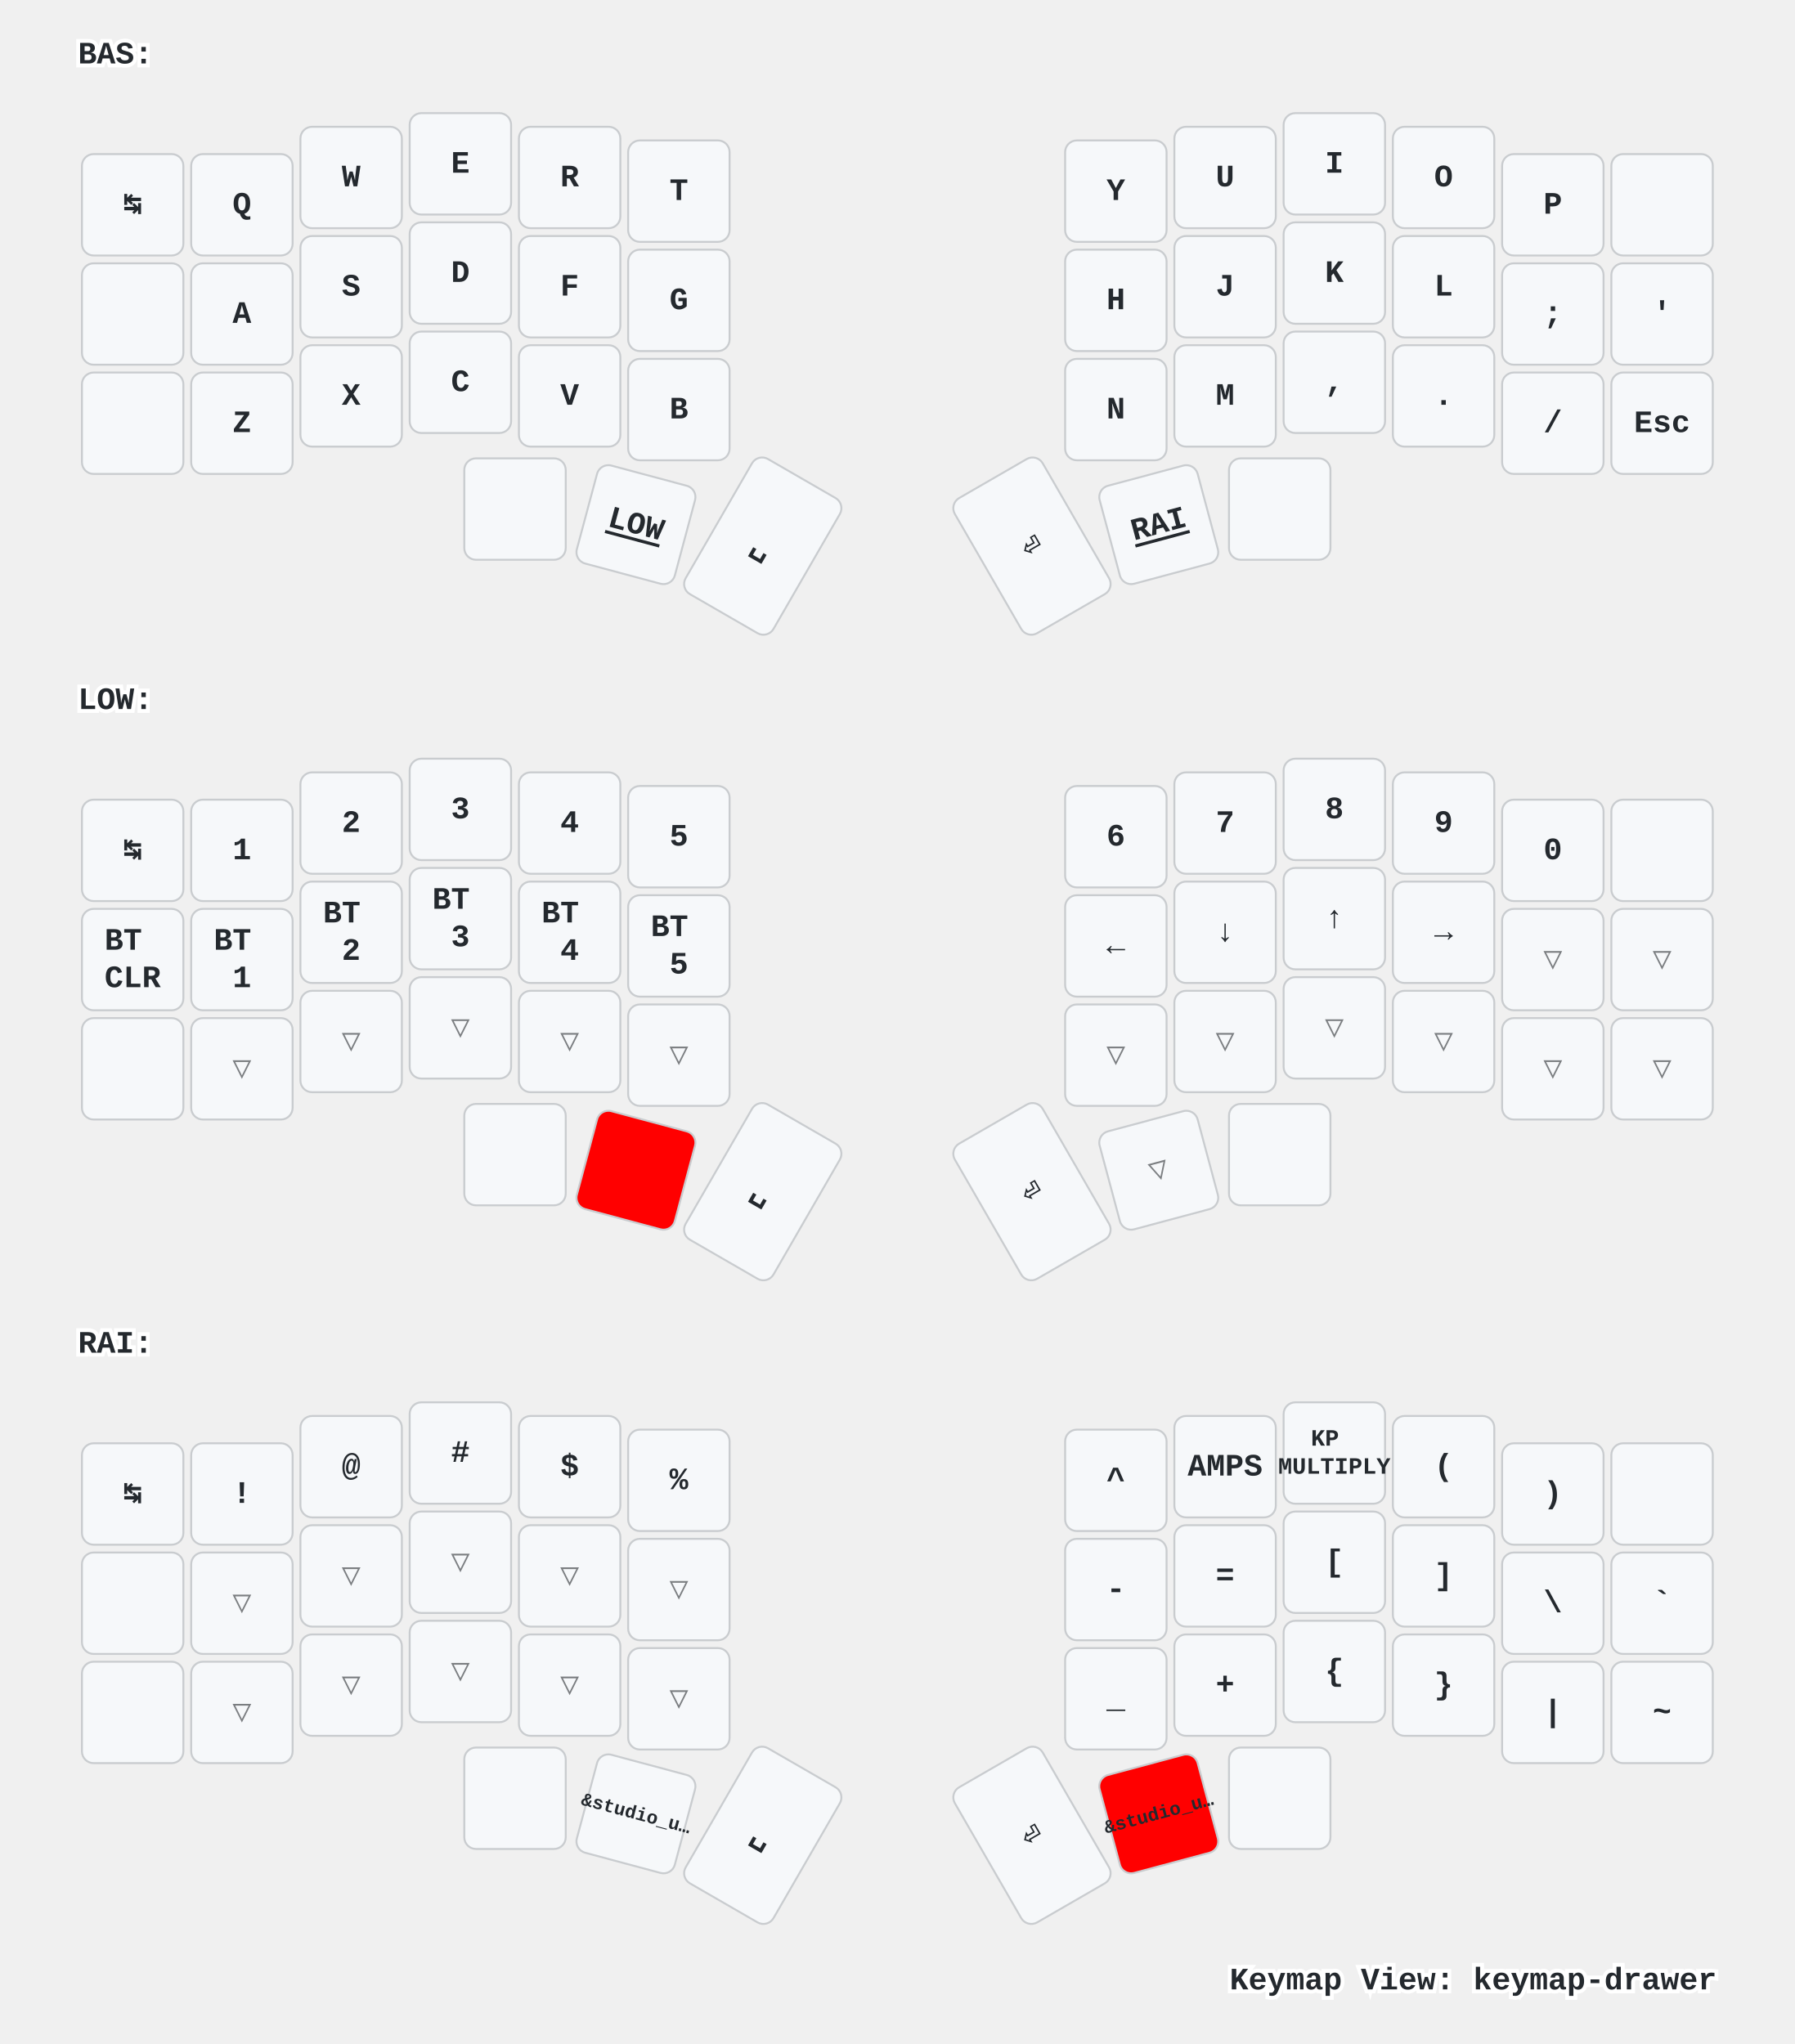
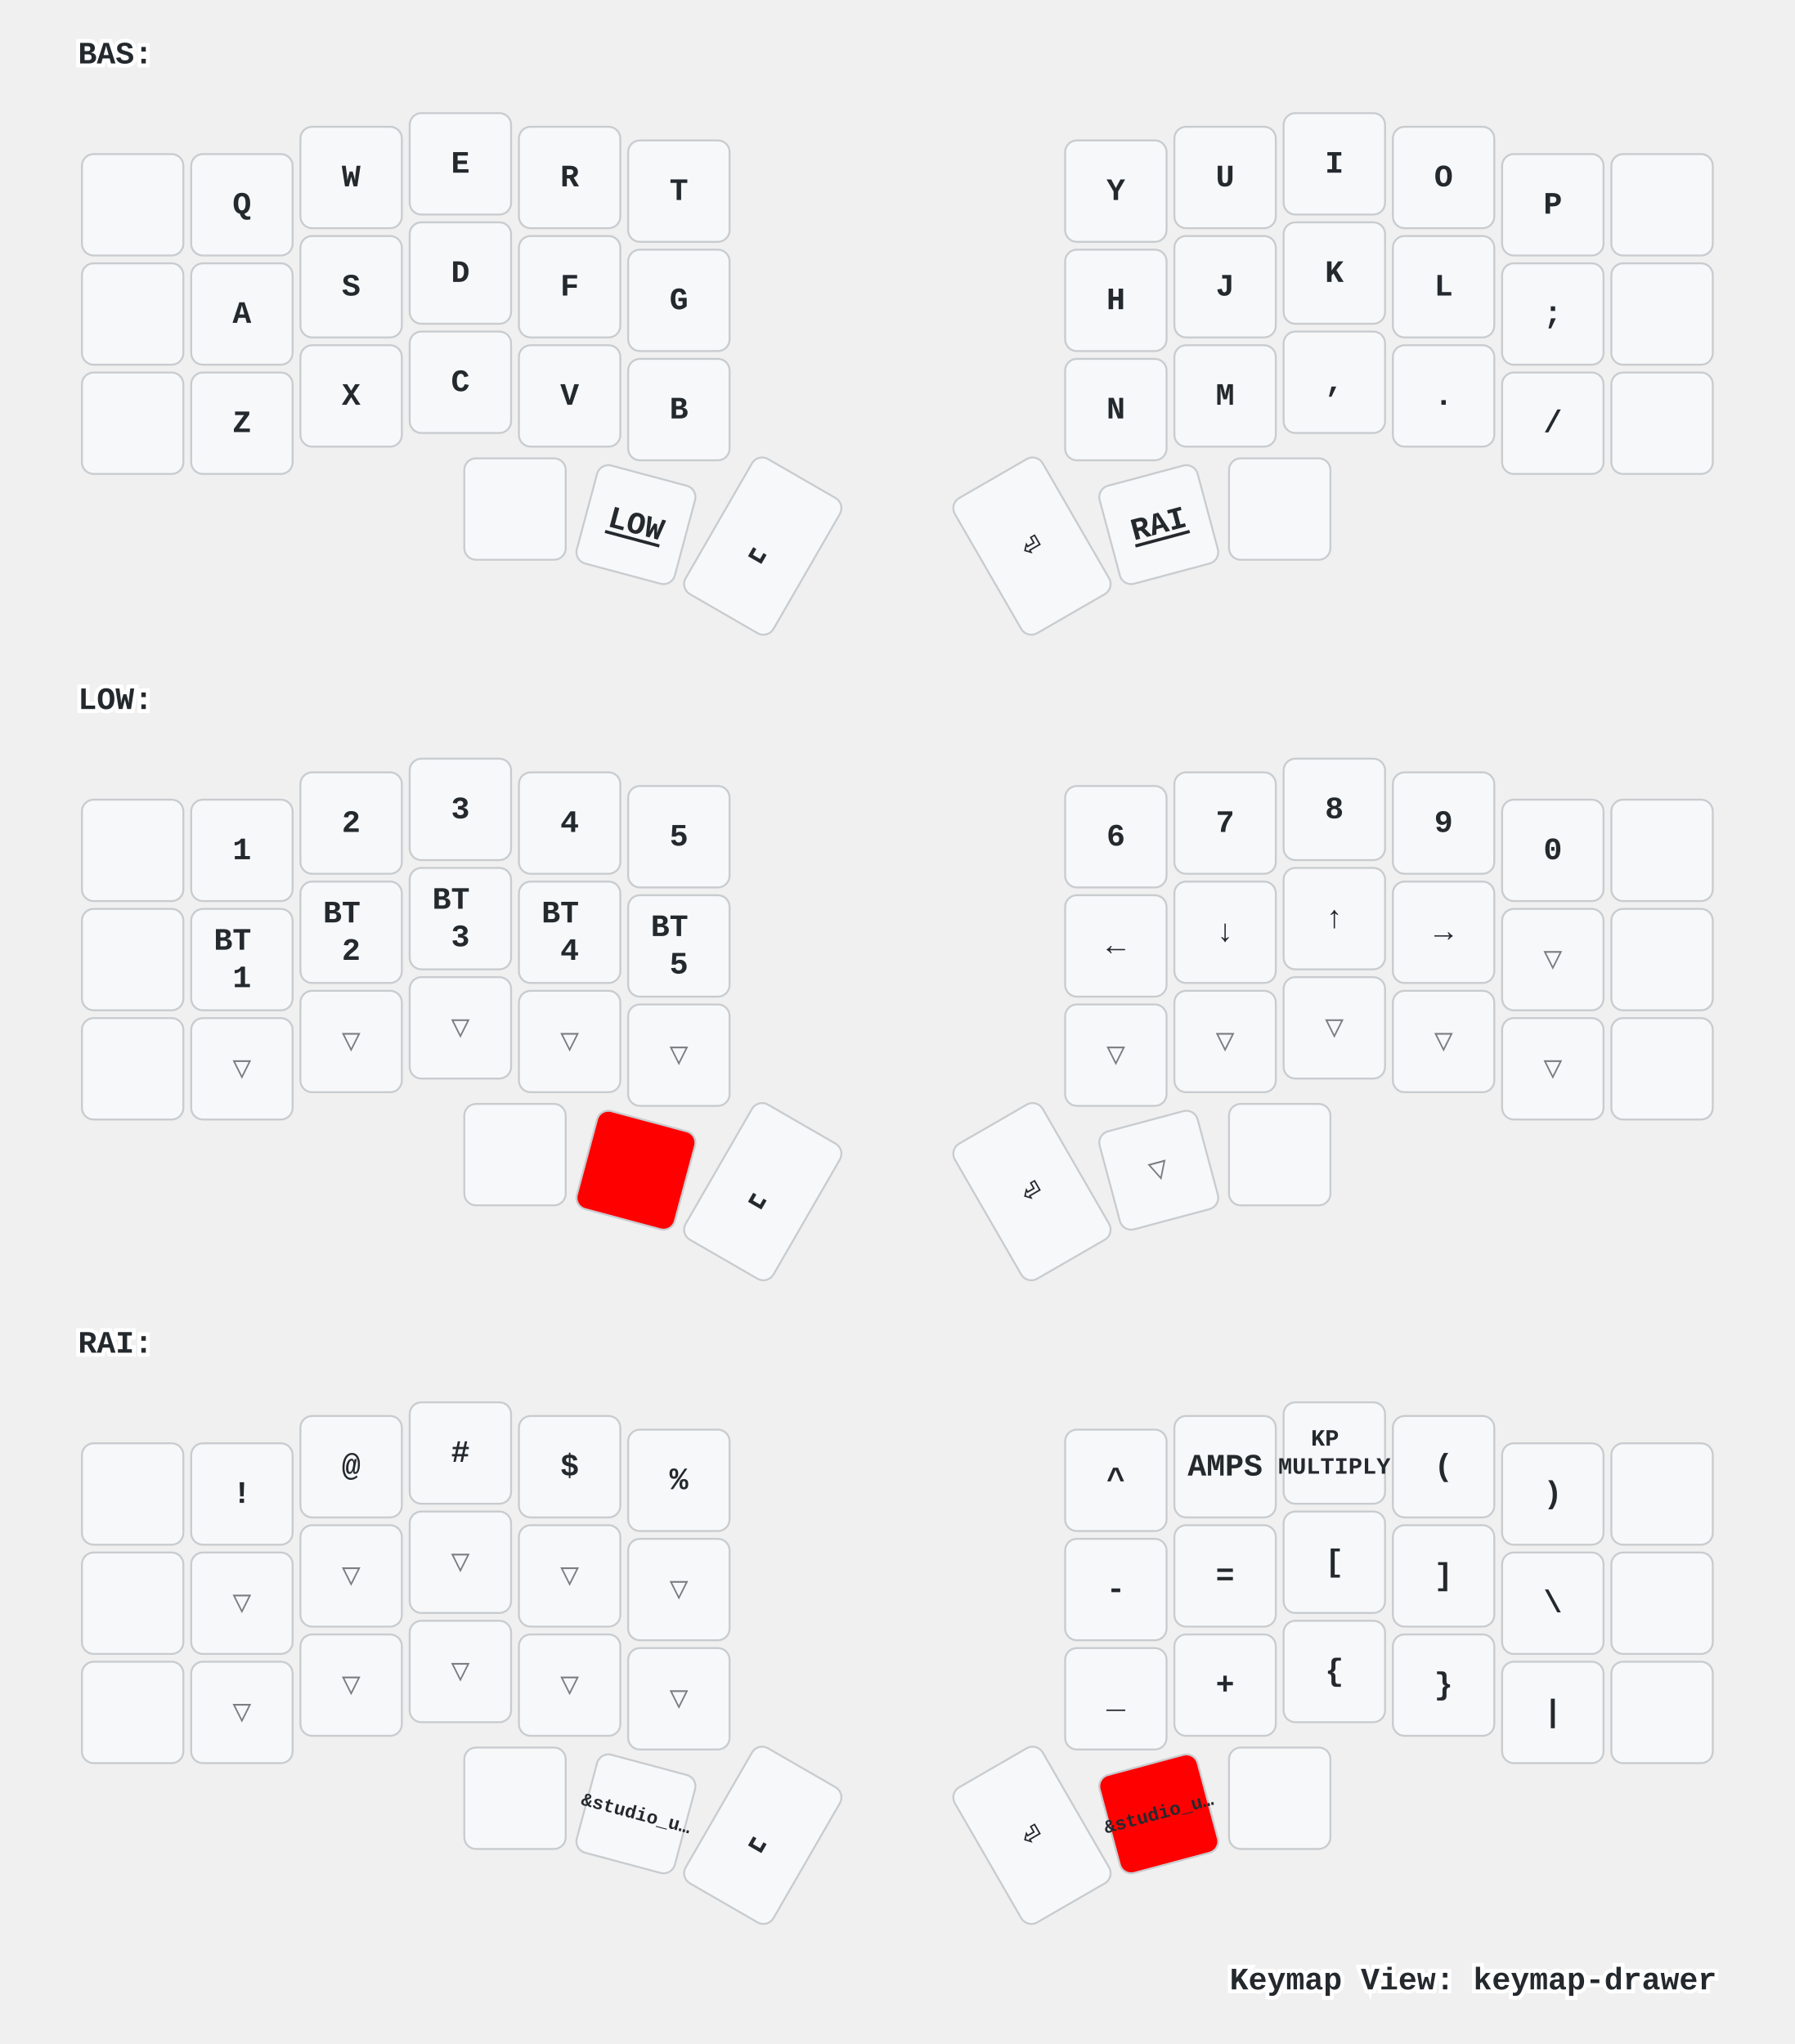
<svg xmlns="http://www.w3.org/2000/svg" xmlns:xlink="http://www.w3.org/1999/xlink" width="920" height="1048" viewBox="0 0 920 1048" class="keymap">
  <defs>/* start glyphs */
<svg id="mdi:apple-keyboard-command">
      <svg id="mdi-apple-keyboard-command" viewBox="0 0 24 24">
        <path d="M6,2A4,4 0 0,1 10,6V8H14V6A4,4 0 0,1 18,2A4,4 0 0,1 22,6A4,4 0 0,1 18,10H16V14H18A4,4 0 0,1 22,18A4,4 0 0,1 18,22A4,4 0 0,1 14,18V16H10V18A4,4 0 0,1 6,22A4,4 0 0,1 2,18A4,4 0 0,1 6,14H8V10H6A4,4 0 0,1 2,6A4,4 0 0,1 6,2M16,18A2,2 0 0,0 18,20A2,2 0 0,0 20,18A2,2 0 0,0 18,16H16V18M14,10H10V14H14V10M6,16A2,2 0 0,0 4,18A2,2 0 0,0 6,20A2,2 0 0,0 8,18V16H6M8,6A2,2 0 0,0 6,4A2,2 0 0,0 4,6A2,2 0 0,0 6,8H8V6M18,8A2,2 0 0,0 20,6A2,2 0 0,0 18,4A2,2 0 0,0 16,6V8H18Z" />
      </svg>
    </svg>
-     <svg id="mdi:apple-keyboard-control">
-       <svg id="mdi-apple-keyboard-control" viewBox="0 0 24 24">
-         <path d="M19.78,11.78L18.36,13.19L12,6.83L5.64,13.19L4.22,11.78L12,4L19.78,11.78Z" />
-       </svg>
-     </svg>
    <svg id="mdi:apple-keyboard-option">
      <svg id="mdi-apple-keyboard-option" viewBox="0 0 24 24">
        <path d="M3,4H9.11L16.15,18H21V20H14.88L7.84,6H3V4M14,4H21V6H14V4Z" />
-       </svg>
-     </svg>
-     <svg id="mdi:apple-keyboard-shift">
-       <svg id="mdi-apple-keyboard-shift" viewBox="0 0 24 24">
-         <path d="M15,18V12H17.17L12,6.83L6.83,12H9V18H15M12,4L22,14H17V20H7V14H2L12,4Z" />
-       </svg>
-     </svg>
-     <svg id="mdi:backspace-outline">
-       <svg id="mdi-backspace-outline" viewBox="0 0 24 24">
-         <path d="M19,15.59L17.59,17L14,13.41L10.41,17L9,15.59L12.59,12L9,8.41L10.41,7L14,10.59L17.59,7L19,8.41L15.41,12L19,15.59M22,3A2,2 0 0,1 24,5V19A2,2 0 0,1 22,21H7C6.31,21 5.77,20.64 5.41,20.11L0,12L5.41,3.88C5.77,3.35 6.31,3 7,3H22M22,5H7L2.28,12L7,19H22V5Z" />
      </svg>
    </svg>
  </defs>/* end glyphs */
<style>/* inherit to force styles through use tags */
svg path {
    fill: inherit;
}

/* font and background color specifications */
svg.keymap {
    font-family: SFMono-Regular,Consolas,Liberation Mono,Menlo,monospace;
    font-size: 14px;
    font-kerning: normal;
    text-rendering: optimizeLegibility;
    fill: #24292e;
}

/* default key styling */
rect.key {
    fill: #f6f8fa;
}

rect.key, rect.combo {
    stroke: #c9cccf;
    stroke-width: 1;
}

/* default key side styling, only used is draw_key_sides is set */
rect.side {
    filter: brightness(90%);
}

/* color accent for combo boxes */
rect.combo, rect.combo-separate {
    fill: #cdf;
}

/* color accent for held keys */
rect.held, rect.combo.held {
    fill: #fdd;
}

/* color accent for ghost (optional) keys */
rect.ghost, rect.combo.ghost {
    stroke-dasharray: 4, 4;
    stroke-width: 2;
}

text {
    text-anchor: middle;
    dominant-baseline: middle;
}

/* styling for layer labels */
text.label {
    font-weight: bold;
    text-anchor: start;
    stroke: white;
    stroke-width: 4;
    paint-order: stroke;
}

/* styling for optional footer */
text.footer {
    text-anchor: end;
    dominant-baseline: auto;
    stroke: white;
    stroke-width: 4;
    paint-order: stroke;
}

/* styling for combo tap, and key non-tap label text */
text.combo, text.hold, text.shifted, text.left, text.right {
    font-size: 11px;
}

text.hold {
    text-anchor: middle;
    dominant-baseline: auto;
}

text.shifted {
    text-anchor: middle;
    dominant-baseline: hanging;
}

text.left {
    text-anchor: start;
}

text.right {
    text-anchor: end;
}

text.layer-activator {
    text-decoration: underline;
}

/* styling for hold/shifted label text in combo box */
text.combo.hold, text.combo.shifted, text.combo.left, text.combo.right {
    font-size: 8px;
}

/* lighter symbol for transparent keys */
text.trans {
    fill: #7b7e81;
}

/* styling for combo dendrons */
path.combo {
    stroke-width: 1;
    stroke: gray;
    fill: none;
}

/* Start Tabler Icons Cleanup */
/* cannot use height/width with glyphs */
.icon-tabler &gt; path {
    fill: inherit;
    stroke: inherit;
    stroke-width: 2;
}
/* hide tabler's default box */
.icon-tabler &gt; path[stroke="none"][fill="none"] {
    visibility: hidden;
}
/* End Tabler Icons Cleanup */

/* For default sytles, see https://github.com/caksoylar/keymap-drawer/blob/main/keymap_drawer/config.py#L85 */

svg.keymap {
  font-family: Ubuntu Mono, Inconsolata, Consolas, Liberation Mono, Menlo, monospace;
  font-size: 16px;
  font-weight: bold;
  text-rendering: optimizeLegibility;
}

/* Color accent for held keys
red = #f00
green = #0f0
blue = #00f
yellow = #ff0
cyan = #0ff
magenta = #f0f
white = #fff
black = #000
grey = #888
light grey = #ccc
#ffc
*/
rect.held, rect.combo.held {
    fill: #f00;
}

/* Technique borrowed and extended from https://github.com/englmaxi/zmk-config/blob/master/keymap-drawer/config.yaml */
.sym_sub_text.tap {
  translate: -5px 2px;
  font-size: 20px;
}
.sym_sub_text.shifted {
  translate: 10px 13px;
  font-size: 10px;
  opacity: 1.0;
}
.combo.sym_sub_text.tap {
  translate: -1px 1px;
}
.combo.sym_sub_text.shifted {
  translate: 7px 5px;
  font-size: 10px;
  opacity: 1.0;
}

/* Toggle */
.toggle.shifted {
  translate: -10px 12px;
}

.toggle.hold {
  translate: 13px -23px;
}

/* Variant for tap-dances */
.tap_dance.tap {
  translate: -7px 0px;
  font-size: 12px;
}
.tap_dance.shifted {
  translate: 7px 17px;
  font-size: 12px;
  opacity: 1.0;
}

/* Variant for symbol next to symbol */
.sym_by_sym.tap {
  translate: -6px 0px;
}
.sym_by_sym.shifted {
  translate: 10px 12px;
  opacity: 1.0;
}

.combo.sym_by_sym.tap {
  translate: -35px 0px;
}
.combo.sym_by_sym.shifted {
  translate: 35px 20px;
  opacity: 1.0;
}

.combo.sym_by_sym.hold {
  visibility: hidden;
}

/* hide hold box for combo sym_by_sym */
.combo.sym_by_sym.hold &gt; path[stroke="none"][fill="none"] {
  visibility: hidden;
}
</style>
  <g transform="translate(40, 0)" class="layer-BAS">
    <text x="0" y="28" class="label" id="BAS">BAS:</text>
    <g transform="translate(0, 56)">
      <g transform="translate(28, 49)" class="key keypos-0">
        <rect rx="6" ry="6" x="-26" y="-26" width="52" height="52" class="key" />
-         <text x="0" y="0" class="key tap">↹</text>
      </g>
      <g transform="translate(84, 49)" class="key keypos-1">
        <rect rx="6" ry="6" x="-26" y="-26" width="52" height="52" class="key" />
        <text x="0" y="0" class="key tap">Q</text>
      </g>
      <g transform="translate(140, 35)" class="key keypos-2">
        <rect rx="6" ry="6" x="-26" y="-26" width="52" height="52" class="key" />
        <text x="0" y="0" class="key tap">W</text>
      </g>
      <g transform="translate(196, 28)" class="key keypos-3">
        <rect rx="6" ry="6" x="-26" y="-26" width="52" height="52" class="key" />
        <text x="0" y="0" class="key tap">E</text>
      </g>
      <g transform="translate(252, 35)" class="key keypos-4">
        <rect rx="6" ry="6" x="-26" y="-26" width="52" height="52" class="key" />
        <text x="0" y="0" class="key tap">R</text>
      </g>
      <g transform="translate(308, 42)" class="key keypos-5">
        <rect rx="6" ry="6" x="-26" y="-26" width="52" height="52" class="key" />
        <text x="0" y="0" class="key tap">T</text>
      </g>
      <g transform="translate(532, 42)" class="key keypos-6">
        <rect rx="6" ry="6" x="-26" y="-26" width="52" height="52" class="key" />
        <text x="0" y="0" class="key tap">Y</text>
      </g>
      <g transform="translate(588, 35)" class="key keypos-7">
        <rect rx="6" ry="6" x="-26" y="-26" width="52" height="52" class="key" />
        <text x="0" y="0" class="key tap">U</text>
      </g>
      <g transform="translate(644, 28)" class="key keypos-8">
        <rect rx="6" ry="6" x="-26" y="-26" width="52" height="52" class="key" />
        <text x="0" y="0" class="key tap">I</text>
      </g>
      <g transform="translate(700, 35)" class="key keypos-9">
        <rect rx="6" ry="6" x="-26" y="-26" width="52" height="52" class="key" />
        <text x="0" y="0" class="key tap">O</text>
      </g>
      <g transform="translate(756, 49)" class="key keypos-10">
        <rect rx="6" ry="6" x="-26" y="-26" width="52" height="52" class="key" />
        <text x="0" y="0" class="key tap">P</text>
      </g>
      <g transform="translate(812, 49)" class="key keypos-11">
        <rect rx="6" ry="6" x="-26" y="-26" width="52" height="52" class="key" />
-         <use href="#mdi:backspace-outline" xlink:href="#mdi:backspace-outline" x="-9" y="-9" height="18" width="18.0" class="key tap glyph mdi:backspace-outline" />
      </g>
      <g transform="translate(28, 105)" class="key keypos-12">
        <rect rx="6" ry="6" x="-26" y="-26" width="52" height="52" class="key" />
-         <use href="#mdi:apple-keyboard-control" xlink:href="#mdi:apple-keyboard-control" x="-9" y="-9" height="18" width="18.0" class="key tap glyph mdi:apple-keyboard-control" />
      </g>
      <g transform="translate(84, 105)" class="key keypos-13">
        <rect rx="6" ry="6" x="-26" y="-26" width="52" height="52" class="key" />
        <text x="0" y="0" class="key tap">A</text>
      </g>
      <g transform="translate(140, 91)" class="key keypos-14">
        <rect rx="6" ry="6" x="-26" y="-26" width="52" height="52" class="key" />
        <text x="0" y="0" class="key tap">S</text>
      </g>
      <g transform="translate(196, 84)" class="key keypos-15">
        <rect rx="6" ry="6" x="-26" y="-26" width="52" height="52" class="key" />
        <text x="0" y="0" class="key tap">D</text>
      </g>
      <g transform="translate(252, 91)" class="key keypos-16">
        <rect rx="6" ry="6" x="-26" y="-26" width="52" height="52" class="key" />
        <text x="0" y="0" class="key tap">F</text>
      </g>
      <g transform="translate(308, 98)" class="key keypos-17">
        <rect rx="6" ry="6" x="-26" y="-26" width="52" height="52" class="key" />
        <text x="0" y="0" class="key tap">G</text>
      </g>
      <g transform="translate(532, 98)" class="key keypos-18">
        <rect rx="6" ry="6" x="-26" y="-26" width="52" height="52" class="key" />
        <text x="0" y="0" class="key tap">H</text>
      </g>
      <g transform="translate(588, 91)" class="key keypos-19">
        <rect rx="6" ry="6" x="-26" y="-26" width="52" height="52" class="key" />
        <text x="0" y="0" class="key tap">J</text>
      </g>
      <g transform="translate(644, 84)" class="key keypos-20">
        <rect rx="6" ry="6" x="-26" y="-26" width="52" height="52" class="key" />
        <text x="0" y="0" class="key tap">K</text>
      </g>
      <g transform="translate(700, 91)" class="key keypos-21">
        <rect rx="6" ry="6" x="-26" y="-26" width="52" height="52" class="key" />
        <text x="0" y="0" class="key tap">L</text>
      </g>
      <g transform="translate(756, 105)" class="key keypos-22">
        <rect rx="6" ry="6" x="-26" y="-26" width="52" height="52" class="key" />
        <text x="0" y="0" class="key tap">;</text>
      </g>
      <g transform="translate(812, 105)" class="key keypos-23">
        <rect rx="6" ry="6" x="-26" y="-26" width="52" height="52" class="key" />
-         <text x="0" y="0" class="key tap">'</text>
      </g>
      <g transform="translate(28, 161)" class="key keypos-24">
        <rect rx="6" ry="6" x="-26" y="-26" width="52" height="52" class="key" />
-         <use href="#mdi:apple-keyboard-shift" xlink:href="#mdi:apple-keyboard-shift" x="-9" y="-9" height="18" width="18.0" class="key tap glyph mdi:apple-keyboard-shift" />
      </g>
      <g transform="translate(84, 161)" class="key keypos-25">
        <rect rx="6" ry="6" x="-26" y="-26" width="52" height="52" class="key" />
        <text x="0" y="0" class="key tap">Z</text>
      </g>
      <g transform="translate(140, 147)" class="key keypos-26">
        <rect rx="6" ry="6" x="-26" y="-26" width="52" height="52" class="key" />
        <text x="0" y="0" class="key tap">X</text>
      </g>
      <g transform="translate(196, 140)" class="key keypos-27">
        <rect rx="6" ry="6" x="-26" y="-26" width="52" height="52" class="key" />
        <text x="0" y="0" class="key tap">C</text>
      </g>
      <g transform="translate(252, 147)" class="key keypos-28">
        <rect rx="6" ry="6" x="-26" y="-26" width="52" height="52" class="key" />
        <text x="0" y="0" class="key tap">V</text>
      </g>
      <g transform="translate(308, 154)" class="key keypos-29">
        <rect rx="6" ry="6" x="-26" y="-26" width="52" height="52" class="key" />
        <text x="0" y="0" class="key tap">B</text>
      </g>
      <g transform="translate(532, 154)" class="key keypos-30">
        <rect rx="6" ry="6" x="-26" y="-26" width="52" height="52" class="key" />
        <text x="0" y="0" class="key tap">N</text>
      </g>
      <g transform="translate(588, 147)" class="key keypos-31">
        <rect rx="6" ry="6" x="-26" y="-26" width="52" height="52" class="key" />
        <text x="0" y="0" class="key tap">M</text>
      </g>
      <g transform="translate(644, 140)" class="key keypos-32">
        <rect rx="6" ry="6" x="-26" y="-26" width="52" height="52" class="key" />
        <text x="0" y="0" class="key tap">,</text>
      </g>
      <g transform="translate(700, 147)" class="key keypos-33">
        <rect rx="6" ry="6" x="-26" y="-26" width="52" height="52" class="key" />
        <text x="0" y="0" class="key tap">.</text>
      </g>
      <g transform="translate(756, 161)" class="key keypos-34">
        <rect rx="6" ry="6" x="-26" y="-26" width="52" height="52" class="key" />
        <text x="0" y="0" class="key tap">/</text>
      </g>
      <g transform="translate(812, 161)" class="key keypos-35">
        <rect rx="6" ry="6" x="-26" y="-26" width="52" height="52" class="key" />
-         <text x="0" y="0" class="key tap">Esc</text>
      </g>
      <g transform="translate(224, 205)" class="key keypos-36">
        <rect rx="6" ry="6" x="-26" y="-26" width="52" height="52" class="key" />
        <use href="#mdi:apple-keyboard-command" xlink:href="#mdi:apple-keyboard-command" x="-9" y="-9" height="18" width="18.0" class="key tap glyph mdi:apple-keyboard-command" />
      </g>
      <g transform="translate(286, 213) rotate(15.0)" class="key keypos-37">
        <rect rx="6" ry="6" x="-26" y="-26" width="52" height="52" class="key" />
        <a href="#LOW">
          <text x="0" y="0" class="key tap layer-activator">LOW</text>
        </a>
      </g>
      <g transform="translate(351, 224) rotate(30.0)" class="key keypos-38">
        <rect rx="6" ry="6" x="-26" y="-40" width="52" height="80" class="key" />
        <text x="0" y="0" class="key tap">␣</text>
      </g>
      <g transform="translate(489, 224) rotate(-30.0)" class="key keypos-39">
        <rect rx="6" ry="6" x="-26" y="-40" width="52" height="80" class="key" />
        <text x="0" y="0" class="key tap">⏎</text>
      </g>
      <g transform="translate(554, 213) rotate(-15.0)" class="key keypos-40">
        <rect rx="6" ry="6" x="-26" y="-26" width="52" height="52" class="key" />
        <a href="#RAI">
          <text x="0" y="0" class="key tap layer-activator">RAI</text>
        </a>
      </g>
      <g transform="translate(616, 205)" class="key keypos-41">
        <rect rx="6" ry="6" x="-26" y="-26" width="52" height="52" class="key" />
        <use href="#mdi:apple-keyboard-option" xlink:href="#mdi:apple-keyboard-option" x="-9" y="-9" height="18" width="18.0" class="key tap glyph mdi:apple-keyboard-option" />
      </g>
    </g>
  </g>
  <g transform="translate(40, 331)" class="layer-LOW">
    <text x="0" y="28" class="label" id="LOW">LOW:</text>
    <g transform="translate(0, 56)">
      <g transform="translate(28, 49)" class="key keypos-0">
        <rect rx="6" ry="6" x="-26" y="-26" width="52" height="52" class="key" />
-         <text x="0" y="0" class="key tap">↹</text>
      </g>
      <g transform="translate(84, 49)" class="key keypos-1">
        <rect rx="6" ry="6" x="-26" y="-26" width="52" height="52" class="key" />
        <text x="0" y="0" class="key tap">1</text>
      </g>
      <g transform="translate(140, 35)" class="key keypos-2">
        <rect rx="6" ry="6" x="-26" y="-26" width="52" height="52" class="key" />
        <text x="0" y="0" class="key tap">2</text>
      </g>
      <g transform="translate(196, 28)" class="key keypos-3">
        <rect rx="6" ry="6" x="-26" y="-26" width="52" height="52" class="key" />
        <text x="0" y="0" class="key tap">3</text>
      </g>
      <g transform="translate(252, 35)" class="key keypos-4">
        <rect rx="6" ry="6" x="-26" y="-26" width="52" height="52" class="key" />
        <text x="0" y="0" class="key tap">4</text>
      </g>
      <g transform="translate(308, 42)" class="key keypos-5">
        <rect rx="6" ry="6" x="-26" y="-26" width="52" height="52" class="key" />
        <text x="0" y="0" class="key tap">5</text>
      </g>
      <g transform="translate(532, 42)" class="key keypos-6">
        <rect rx="6" ry="6" x="-26" y="-26" width="52" height="52" class="key" />
        <text x="0" y="0" class="key tap">6</text>
      </g>
      <g transform="translate(588, 35)" class="key keypos-7">
        <rect rx="6" ry="6" x="-26" y="-26" width="52" height="52" class="key" />
        <text x="0" y="0" class="key tap">7</text>
      </g>
      <g transform="translate(644, 28)" class="key keypos-8">
        <rect rx="6" ry="6" x="-26" y="-26" width="52" height="52" class="key" />
        <text x="0" y="0" class="key tap">8</text>
      </g>
      <g transform="translate(700, 35)" class="key keypos-9">
        <rect rx="6" ry="6" x="-26" y="-26" width="52" height="52" class="key" />
        <text x="0" y="0" class="key tap">9</text>
      </g>
      <g transform="translate(756, 49)" class="key keypos-10">
        <rect rx="6" ry="6" x="-26" y="-26" width="52" height="52" class="key" />
        <text x="0" y="0" class="key tap">0</text>
      </g>
      <g transform="translate(812, 49)" class="key keypos-11">
        <rect rx="6" ry="6" x="-26" y="-26" width="52" height="52" class="key" />
-         <use href="#mdi:backspace-outline" xlink:href="#mdi:backspace-outline" x="-9" y="-9" height="18" width="18.0" class="key tap glyph mdi:backspace-outline" />
      </g>
      <g transform="translate(28, 105)" class="key keypos-12">
        <rect rx="6" ry="6" x="-26" y="-26" width="52" height="52" class="key" />
-         <text x="0" y="0" class="key tap">
-           <tspan x="0" dy="-0.6em">BT</tspan>
-           <tspan x="0" dy="1.2em">CLR</tspan>
-         </text>
      </g>
      <g transform="translate(84, 105)" class="key keypos-13">
        <rect rx="6" ry="6" x="-26" y="-26" width="52" height="52" class="key" />
        <text x="0" y="0" class="key tap">
          <tspan x="0" dy="-0.6em">BT</tspan>
          <tspan x="0" dy="1.2em">1</tspan>
        </text>
      </g>
      <g transform="translate(140, 91)" class="key keypos-14">
        <rect rx="6" ry="6" x="-26" y="-26" width="52" height="52" class="key" />
        <text x="0" y="0" class="key tap">
          <tspan x="0" dy="-0.6em">BT</tspan>
          <tspan x="0" dy="1.2em">2</tspan>
        </text>
      </g>
      <g transform="translate(196, 84)" class="key keypos-15">
        <rect rx="6" ry="6" x="-26" y="-26" width="52" height="52" class="key" />
        <text x="0" y="0" class="key tap">
          <tspan x="0" dy="-0.6em">BT</tspan>
          <tspan x="0" dy="1.2em">3</tspan>
        </text>
      </g>
      <g transform="translate(252, 91)" class="key keypos-16">
        <rect rx="6" ry="6" x="-26" y="-26" width="52" height="52" class="key" />
        <text x="0" y="0" class="key tap">
          <tspan x="0" dy="-0.6em">BT</tspan>
          <tspan x="0" dy="1.2em">4</tspan>
        </text>
      </g>
      <g transform="translate(308, 98)" class="key keypos-17">
        <rect rx="6" ry="6" x="-26" y="-26" width="52" height="52" class="key" />
        <text x="0" y="0" class="key tap">
          <tspan x="0" dy="-0.6em">BT</tspan>
          <tspan x="0" dy="1.2em">5</tspan>
        </text>
      </g>
      <g transform="translate(532, 98)" class="key keypos-18">
        <rect rx="6" ry="6" x="-26" y="-26" width="52" height="52" class="key" />
        <text x="0" y="0" class="key tap">←</text>
      </g>
      <g transform="translate(588, 91)" class="key keypos-19">
        <rect rx="6" ry="6" x="-26" y="-26" width="52" height="52" class="key" />
        <text x="0" y="0" class="key tap">↓</text>
      </g>
      <g transform="translate(644, 84)" class="key keypos-20">
        <rect rx="6" ry="6" x="-26" y="-26" width="52" height="52" class="key" />
        <text x="0" y="0" class="key tap">↑</text>
      </g>
      <g transform="translate(700, 91)" class="key keypos-21">
        <rect rx="6" ry="6" x="-26" y="-26" width="52" height="52" class="key" />
        <text x="0" y="0" class="key tap">→</text>
      </g>
      <g transform="translate(756, 105)" class="key trans keypos-22">
        <rect rx="6" ry="6" x="-26" y="-26" width="52" height="52" class="key trans" />
        <text x="0" y="0" class="key trans tap">▽</text>
      </g>
-       <g transform="translate(812, 105)" class="key trans keypos-23">
-         <rect rx="6" ry="6" x="-26" y="-26" width="52" height="52" class="key trans" />
-         <text x="0" y="0" class="key trans tap">▽</text>
+       <g transform="translate(812, 105)" class="key keypos-23">
+         <rect rx="6" ry="6" x="-26" y="-26" width="52" height="52" class="key" />
      </g>
      <g transform="translate(28, 161)" class="key keypos-24">
        <rect rx="6" ry="6" x="-26" y="-26" width="52" height="52" class="key" />
-         <use href="#mdi:apple-keyboard-shift" xlink:href="#mdi:apple-keyboard-shift" x="-9" y="-9" height="18" width="18.0" class="key tap glyph mdi:apple-keyboard-shift" />
      </g>
      <g transform="translate(84, 161)" class="key trans keypos-25">
        <rect rx="6" ry="6" x="-26" y="-26" width="52" height="52" class="key trans" />
        <text x="0" y="0" class="key trans tap">▽</text>
      </g>
      <g transform="translate(140, 147)" class="key trans keypos-26">
        <rect rx="6" ry="6" x="-26" y="-26" width="52" height="52" class="key trans" />
        <text x="0" y="0" class="key trans tap">▽</text>
      </g>
      <g transform="translate(196, 140)" class="key trans keypos-27">
        <rect rx="6" ry="6" x="-26" y="-26" width="52" height="52" class="key trans" />
        <text x="0" y="0" class="key trans tap">▽</text>
      </g>
      <g transform="translate(252, 147)" class="key trans keypos-28">
        <rect rx="6" ry="6" x="-26" y="-26" width="52" height="52" class="key trans" />
        <text x="0" y="0" class="key trans tap">▽</text>
      </g>
      <g transform="translate(308, 154)" class="key trans keypos-29">
        <rect rx="6" ry="6" x="-26" y="-26" width="52" height="52" class="key trans" />
        <text x="0" y="0" class="key trans tap">▽</text>
      </g>
      <g transform="translate(532, 154)" class="key trans keypos-30">
        <rect rx="6" ry="6" x="-26" y="-26" width="52" height="52" class="key trans" />
        <text x="0" y="0" class="key trans tap">▽</text>
      </g>
      <g transform="translate(588, 147)" class="key trans keypos-31">
        <rect rx="6" ry="6" x="-26" y="-26" width="52" height="52" class="key trans" />
        <text x="0" y="0" class="key trans tap">▽</text>
      </g>
      <g transform="translate(644, 140)" class="key trans keypos-32">
        <rect rx="6" ry="6" x="-26" y="-26" width="52" height="52" class="key trans" />
        <text x="0" y="0" class="key trans tap">▽</text>
      </g>
      <g transform="translate(700, 147)" class="key trans keypos-33">
        <rect rx="6" ry="6" x="-26" y="-26" width="52" height="52" class="key trans" />
        <text x="0" y="0" class="key trans tap">▽</text>
      </g>
      <g transform="translate(756, 161)" class="key trans keypos-34">
        <rect rx="6" ry="6" x="-26" y="-26" width="52" height="52" class="key trans" />
        <text x="0" y="0" class="key trans tap">▽</text>
      </g>
-       <g transform="translate(812, 161)" class="key trans keypos-35">
-         <rect rx="6" ry="6" x="-26" y="-26" width="52" height="52" class="key trans" />
-         <text x="0" y="0" class="key trans tap">▽</text>
+       <g transform="translate(812, 161)" class="key keypos-35">
+         <rect rx="6" ry="6" x="-26" y="-26" width="52" height="52" class="key" />
      </g>
      <g transform="translate(224, 205)" class="key keypos-36">
        <rect rx="6" ry="6" x="-26" y="-26" width="52" height="52" class="key" />
        <use href="#mdi:apple-keyboard-command" xlink:href="#mdi:apple-keyboard-command" x="-9" y="-9" height="18" width="18.0" class="key tap glyph mdi:apple-keyboard-command" />
      </g>
      <g transform="translate(286, 213) rotate(15.0)" class="key held keypos-37">
        <rect rx="6" ry="6" x="-26" y="-26" width="52" height="52" class="key held" />
      </g>
      <g transform="translate(351, 224) rotate(30.0)" class="key keypos-38">
        <rect rx="6" ry="6" x="-26" y="-40" width="52" height="80" class="key" />
        <text x="0" y="0" class="key tap">␣</text>
      </g>
      <g transform="translate(489, 224) rotate(-30.0)" class="key keypos-39">
        <rect rx="6" ry="6" x="-26" y="-40" width="52" height="80" class="key" />
        <text x="0" y="0" class="key tap">⏎</text>
      </g>
      <g transform="translate(554, 213) rotate(-15.0)" class="key trans keypos-40">
        <rect rx="6" ry="6" x="-26" y="-26" width="52" height="52" class="key trans" />
        <text x="0" y="0" class="key trans tap">▽</text>
      </g>
      <g transform="translate(616, 205)" class="key keypos-41">
        <rect rx="6" ry="6" x="-26" y="-26" width="52" height="52" class="key" />
        <use href="#mdi:apple-keyboard-option" xlink:href="#mdi:apple-keyboard-option" x="-9" y="-9" height="18" width="18.0" class="key tap glyph mdi:apple-keyboard-option" />
      </g>
    </g>
  </g>
  <g transform="translate(40, 661)" class="layer-RAI">
    <text x="0" y="28" class="label" id="RAI">RAI:</text>
    <g transform="translate(0, 56)">
      <g transform="translate(28, 49)" class="key keypos-0">
        <rect rx="6" ry="6" x="-26" y="-26" width="52" height="52" class="key" />
-         <text x="0" y="0" class="key tap">↹</text>
      </g>
      <g transform="translate(84, 49)" class="key keypos-1">
        <rect rx="6" ry="6" x="-26" y="-26" width="52" height="52" class="key" />
        <text x="0" y="0" class="key tap">!</text>
      </g>
      <g transform="translate(140, 35)" class="key keypos-2">
        <rect rx="6" ry="6" x="-26" y="-26" width="52" height="52" class="key" />
        <text x="0" y="0" class="key tap">@</text>
      </g>
      <g transform="translate(196, 28)" class="key keypos-3">
        <rect rx="6" ry="6" x="-26" y="-26" width="52" height="52" class="key" />
        <text x="0" y="0" class="key tap">#</text>
      </g>
      <g transform="translate(252, 35)" class="key keypos-4">
        <rect rx="6" ry="6" x="-26" y="-26" width="52" height="52" class="key" />
        <text x="0" y="0" class="key tap">$</text>
      </g>
      <g transform="translate(308, 42)" class="key keypos-5">
        <rect rx="6" ry="6" x="-26" y="-26" width="52" height="52" class="key" />
        <text x="0" y="0" class="key tap">%</text>
      </g>
      <g transform="translate(532, 42)" class="key keypos-6">
        <rect rx="6" ry="6" x="-26" y="-26" width="52" height="52" class="key" />
        <text x="0" y="0" class="key tap">^</text>
      </g>
      <g transform="translate(588, 35)" class="key keypos-7">
        <rect rx="6" ry="6" x="-26" y="-26" width="52" height="52" class="key" />
        <text x="0" y="0" class="key tap">AMPS</text>
      </g>
      <g transform="translate(644, 28)" class="key keypos-8">
        <rect rx="6" ry="6" x="-26" y="-26" width="52" height="52" class="key" />
        <text x="0" y="0" class="key tap">
          <tspan x="0" dy="-0.6em" style="font-size: 75%">KP</tspan>
          <tspan x="0" dy="1.2em" style="font-size: 75%">MULTIPLY</tspan>
        </text>
      </g>
      <g transform="translate(700, 35)" class="key keypos-9">
        <rect rx="6" ry="6" x="-26" y="-26" width="52" height="52" class="key" />
        <text x="0" y="0" class="key tap">(</text>
      </g>
      <g transform="translate(756, 49)" class="key keypos-10">
        <rect rx="6" ry="6" x="-26" y="-26" width="52" height="52" class="key" />
        <text x="0" y="0" class="key tap">)</text>
      </g>
      <g transform="translate(812, 49)" class="key keypos-11">
        <rect rx="6" ry="6" x="-26" y="-26" width="52" height="52" class="key" />
-         <use href="#mdi:backspace-outline" xlink:href="#mdi:backspace-outline" x="-9" y="-9" height="18" width="18.0" class="key tap glyph mdi:backspace-outline" />
      </g>
      <g transform="translate(28, 105)" class="key keypos-12">
        <rect rx="6" ry="6" x="-26" y="-26" width="52" height="52" class="key" />
-         <use href="#mdi:apple-keyboard-control" xlink:href="#mdi:apple-keyboard-control" x="-9" y="-9" height="18" width="18.0" class="key tap glyph mdi:apple-keyboard-control" />
      </g>
      <g transform="translate(84, 105)" class="key trans keypos-13">
        <rect rx="6" ry="6" x="-26" y="-26" width="52" height="52" class="key trans" />
        <text x="0" y="0" class="key trans tap">▽</text>
      </g>
      <g transform="translate(140, 91)" class="key trans keypos-14">
        <rect rx="6" ry="6" x="-26" y="-26" width="52" height="52" class="key trans" />
        <text x="0" y="0" class="key trans tap">▽</text>
      </g>
      <g transform="translate(196, 84)" class="key trans keypos-15">
        <rect rx="6" ry="6" x="-26" y="-26" width="52" height="52" class="key trans" />
        <text x="0" y="0" class="key trans tap">▽</text>
      </g>
      <g transform="translate(252, 91)" class="key trans keypos-16">
        <rect rx="6" ry="6" x="-26" y="-26" width="52" height="52" class="key trans" />
        <text x="0" y="0" class="key trans tap">▽</text>
      </g>
      <g transform="translate(308, 98)" class="key trans keypos-17">
        <rect rx="6" ry="6" x="-26" y="-26" width="52" height="52" class="key trans" />
        <text x="0" y="0" class="key trans tap">▽</text>
      </g>
      <g transform="translate(532, 98)" class="key keypos-18">
        <rect rx="6" ry="6" x="-26" y="-26" width="52" height="52" class="key" />
        <text x="0" y="0" class="key tap">-</text>
      </g>
      <g transform="translate(588, 91)" class="key keypos-19">
        <rect rx="6" ry="6" x="-26" y="-26" width="52" height="52" class="key" />
        <text x="0" y="0" class="key tap">=</text>
      </g>
      <g transform="translate(644, 84)" class="key keypos-20">
        <rect rx="6" ry="6" x="-26" y="-26" width="52" height="52" class="key" />
        <text x="0" y="0" class="key tap">[</text>
      </g>
      <g transform="translate(700, 91)" class="key keypos-21">
        <rect rx="6" ry="6" x="-26" y="-26" width="52" height="52" class="key" />
        <text x="0" y="0" class="key tap">]</text>
      </g>
      <g transform="translate(756, 105)" class="key keypos-22">
        <rect rx="6" ry="6" x="-26" y="-26" width="52" height="52" class="key" />
        <text x="0" y="0" class="key tap">\</text>
      </g>
      <g transform="translate(812, 105)" class="key keypos-23">
        <rect rx="6" ry="6" x="-26" y="-26" width="52" height="52" class="key" />
-         <text x="0" y="0" class="key tap">`</text>
      </g>
      <g transform="translate(28, 161)" class="key keypos-24">
        <rect rx="6" ry="6" x="-26" y="-26" width="52" height="52" class="key" />
-         <use href="#mdi:apple-keyboard-shift" xlink:href="#mdi:apple-keyboard-shift" x="-9" y="-9" height="18" width="18.0" class="key tap glyph mdi:apple-keyboard-shift" />
      </g>
      <g transform="translate(84, 161)" class="key trans keypos-25">
        <rect rx="6" ry="6" x="-26" y="-26" width="52" height="52" class="key trans" />
        <text x="0" y="0" class="key trans tap">▽</text>
      </g>
      <g transform="translate(140, 147)" class="key trans keypos-26">
        <rect rx="6" ry="6" x="-26" y="-26" width="52" height="52" class="key trans" />
        <text x="0" y="0" class="key trans tap">▽</text>
      </g>
      <g transform="translate(196, 140)" class="key trans keypos-27">
        <rect rx="6" ry="6" x="-26" y="-26" width="52" height="52" class="key trans" />
        <text x="0" y="0" class="key trans tap">▽</text>
      </g>
      <g transform="translate(252, 147)" class="key trans keypos-28">
        <rect rx="6" ry="6" x="-26" y="-26" width="52" height="52" class="key trans" />
        <text x="0" y="0" class="key trans tap">▽</text>
      </g>
      <g transform="translate(308, 154)" class="key trans keypos-29">
        <rect rx="6" ry="6" x="-26" y="-26" width="52" height="52" class="key trans" />
        <text x="0" y="0" class="key trans tap">▽</text>
      </g>
      <g transform="translate(532, 154)" class="key keypos-30">
        <rect rx="6" ry="6" x="-26" y="-26" width="52" height="52" class="key" />
        <text x="0" y="0" class="key tap">_</text>
      </g>
      <g transform="translate(588, 147)" class="key keypos-31">
        <rect rx="6" ry="6" x="-26" y="-26" width="52" height="52" class="key" />
        <text x="0" y="0" class="key tap">+</text>
      </g>
      <g transform="translate(644, 140)" class="key keypos-32">
        <rect rx="6" ry="6" x="-26" y="-26" width="52" height="52" class="key" />
        <text x="0" y="0" class="key tap">{</text>
      </g>
      <g transform="translate(700, 147)" class="key keypos-33">
        <rect rx="6" ry="6" x="-26" y="-26" width="52" height="52" class="key" />
        <text x="0" y="0" class="key tap">}</text>
      </g>
      <g transform="translate(756, 161)" class="key keypos-34">
        <rect rx="6" ry="6" x="-26" y="-26" width="52" height="52" class="key" />
        <text x="0" y="0" class="key tap">|</text>
      </g>
      <g transform="translate(812, 161)" class="key keypos-35">
        <rect rx="6" ry="6" x="-26" y="-26" width="52" height="52" class="key" />
-         <text x="0" y="0" class="key tap">~</text>
      </g>
      <g transform="translate(224, 205)" class="key keypos-36">
        <rect rx="6" ry="6" x="-26" y="-26" width="52" height="52" class="key" />
        <use href="#mdi:apple-keyboard-command" xlink:href="#mdi:apple-keyboard-command" x="-9" y="-9" height="18" width="18.0" class="key tap glyph mdi:apple-keyboard-command" />
      </g>
      <g transform="translate(286, 213) rotate(15.0)" class="key keypos-37">
        <rect rx="6" ry="6" x="-26" y="-26" width="52" height="52" class="key" />
        <text x="0" y="0" class="key tap">
          <tspan style="font-size: 60%">&amp;studio_u…</tspan>
        </text>
      </g>
      <g transform="translate(351, 224) rotate(30.0)" class="key keypos-38">
        <rect rx="6" ry="6" x="-26" y="-40" width="52" height="80" class="key" />
        <text x="0" y="0" class="key tap">␣</text>
      </g>
      <g transform="translate(489, 224) rotate(-30.0)" class="key keypos-39">
        <rect rx="6" ry="6" x="-26" y="-40" width="52" height="80" class="key" />
        <text x="0" y="0" class="key tap">⏎</text>
      </g>
      <g transform="translate(554, 213) rotate(-15.0)" class="key held keypos-40">
        <rect rx="6" ry="6" x="-26" y="-26" width="52" height="52" class="key held" />
        <text x="0" y="0" class="key held tap">
          <tspan style="font-size: 60%">&amp;studio_u…</tspan>
        </text>
      </g>
      <g transform="translate(616, 205)" class="key keypos-41">
        <rect rx="6" ry="6" x="-26" y="-26" width="52" height="52" class="key" />
        <use href="#mdi:apple-keyboard-option" xlink:href="#mdi:apple-keyboard-option" x="-9" y="-9" height="18" width="18.0" class="key tap glyph mdi:apple-keyboard-option" />
      </g>
    </g>
  </g>
  <text x="880.0" y="1020.0" class="footer">Keymap View: <a href="https://github.com/caksoylar/keymap-drawer">keymap-drawer</a>
  </text>
</svg>
